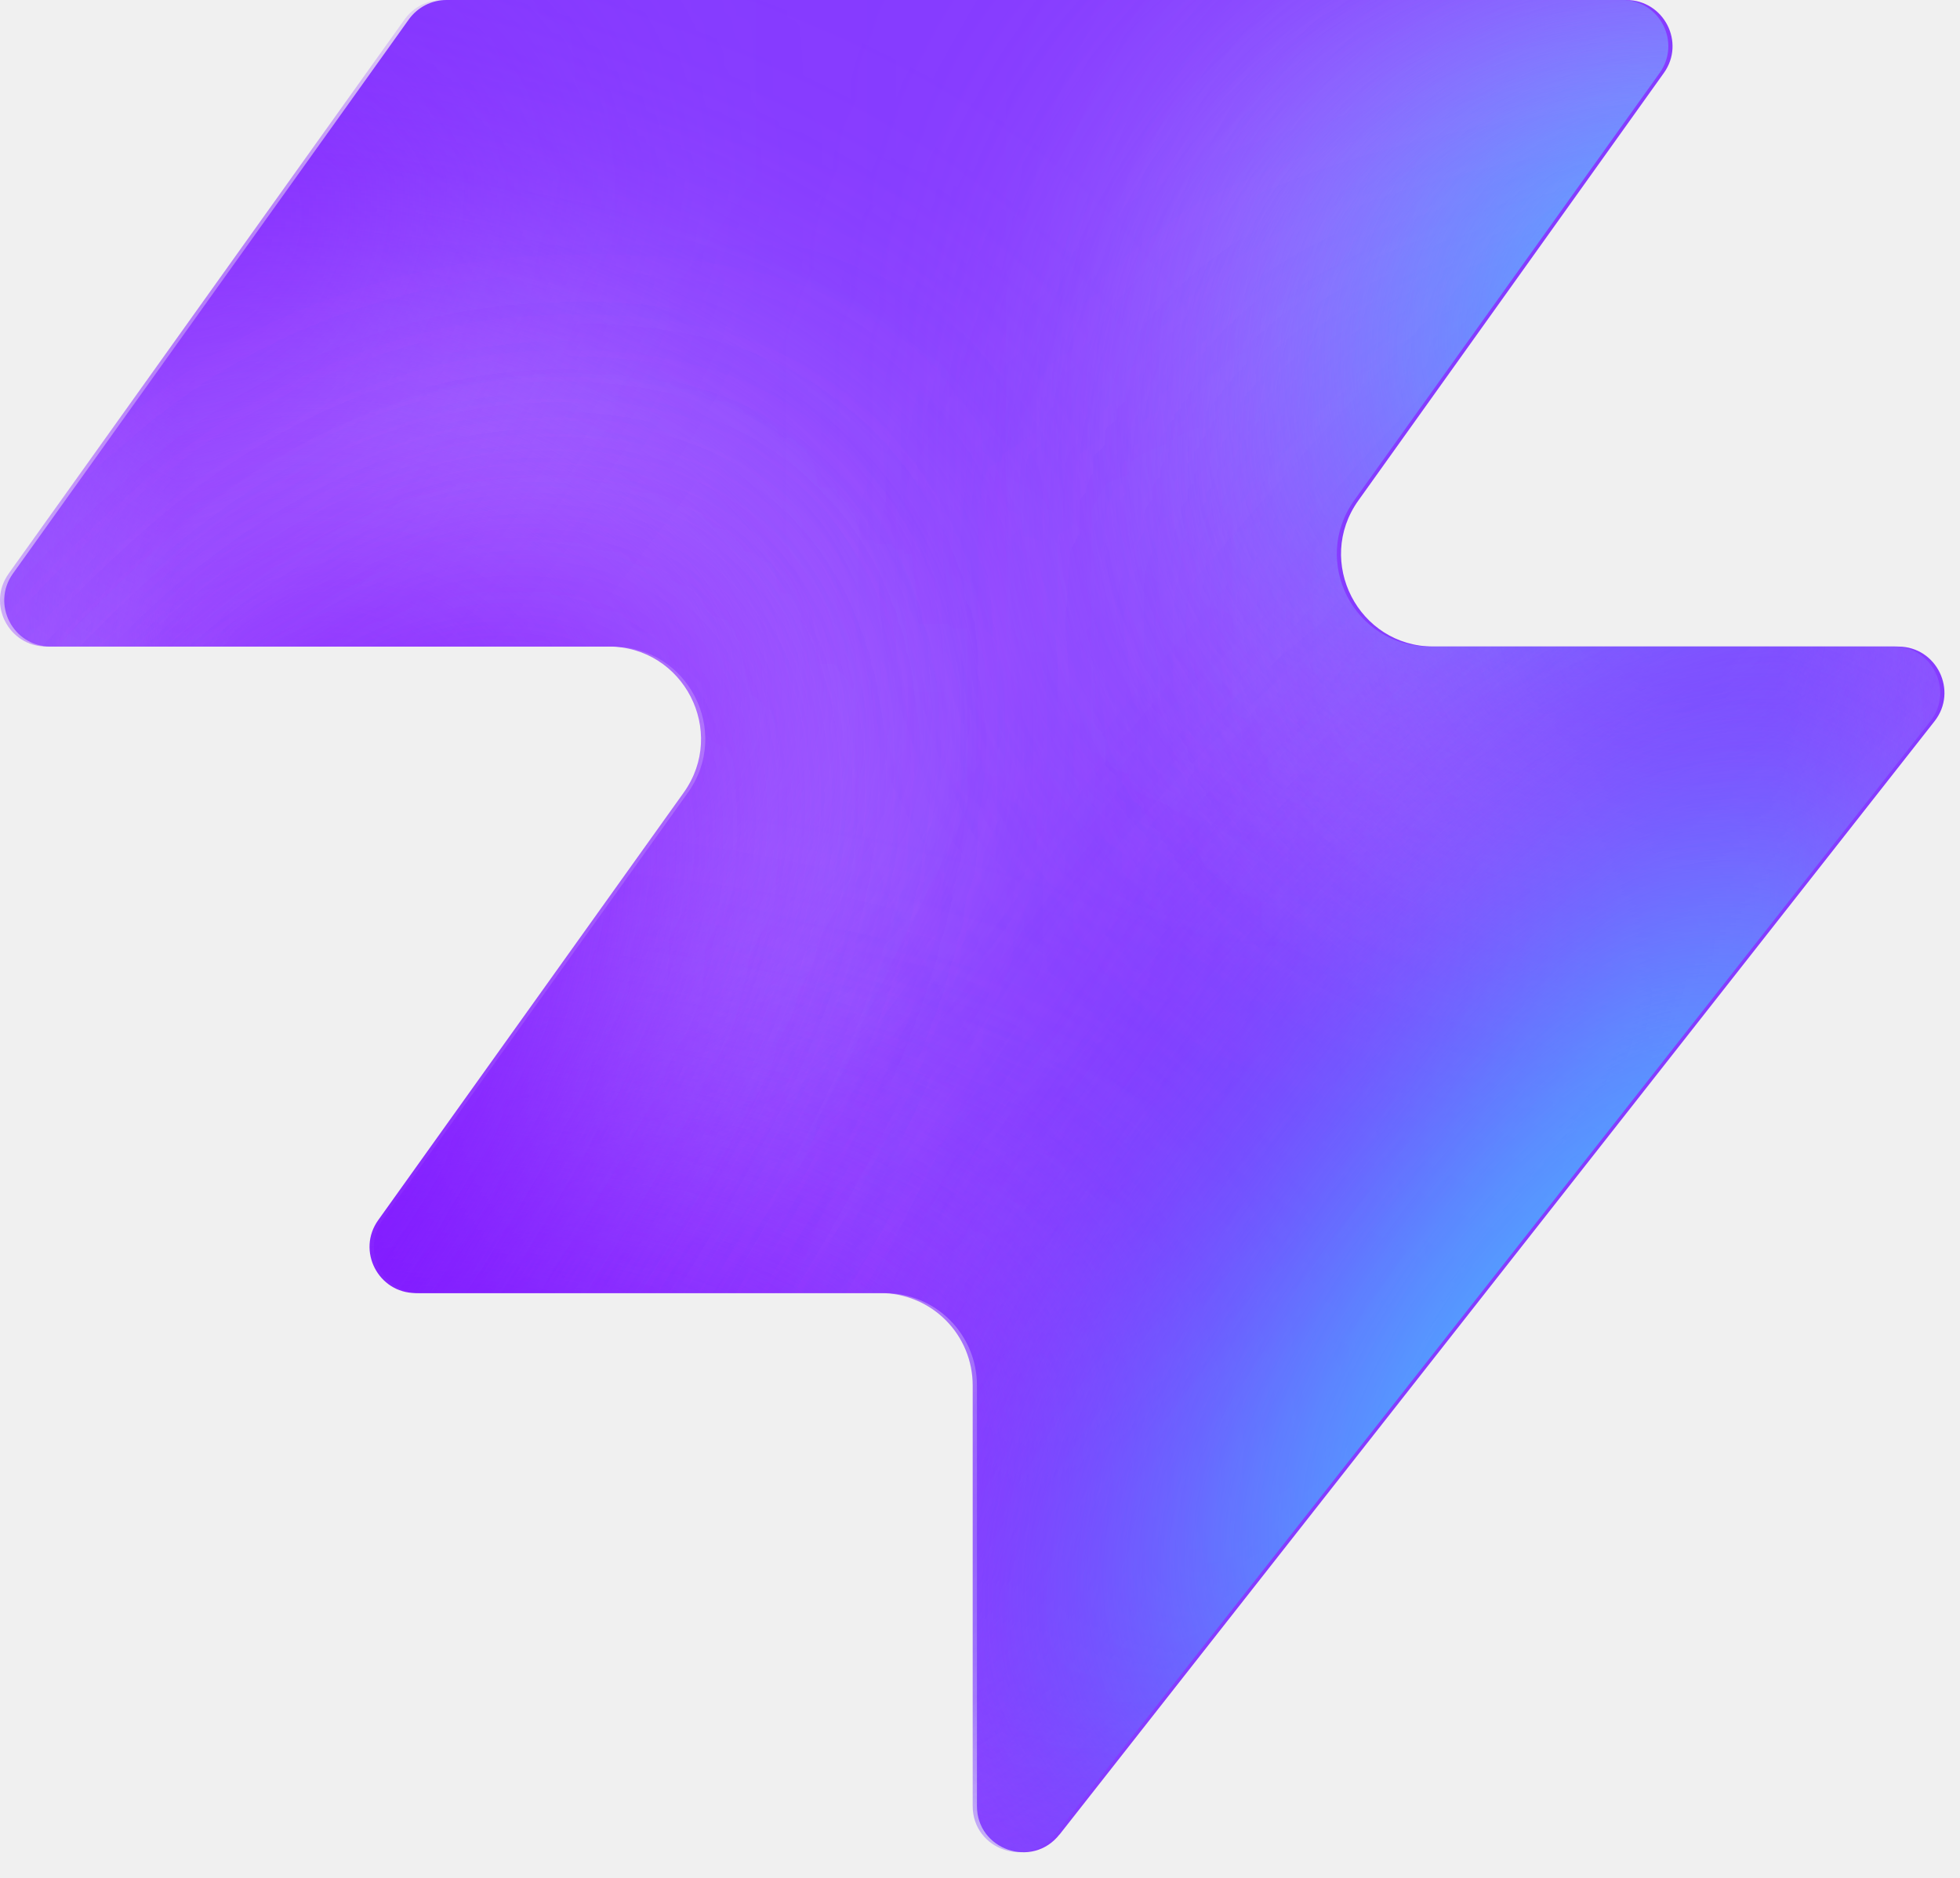
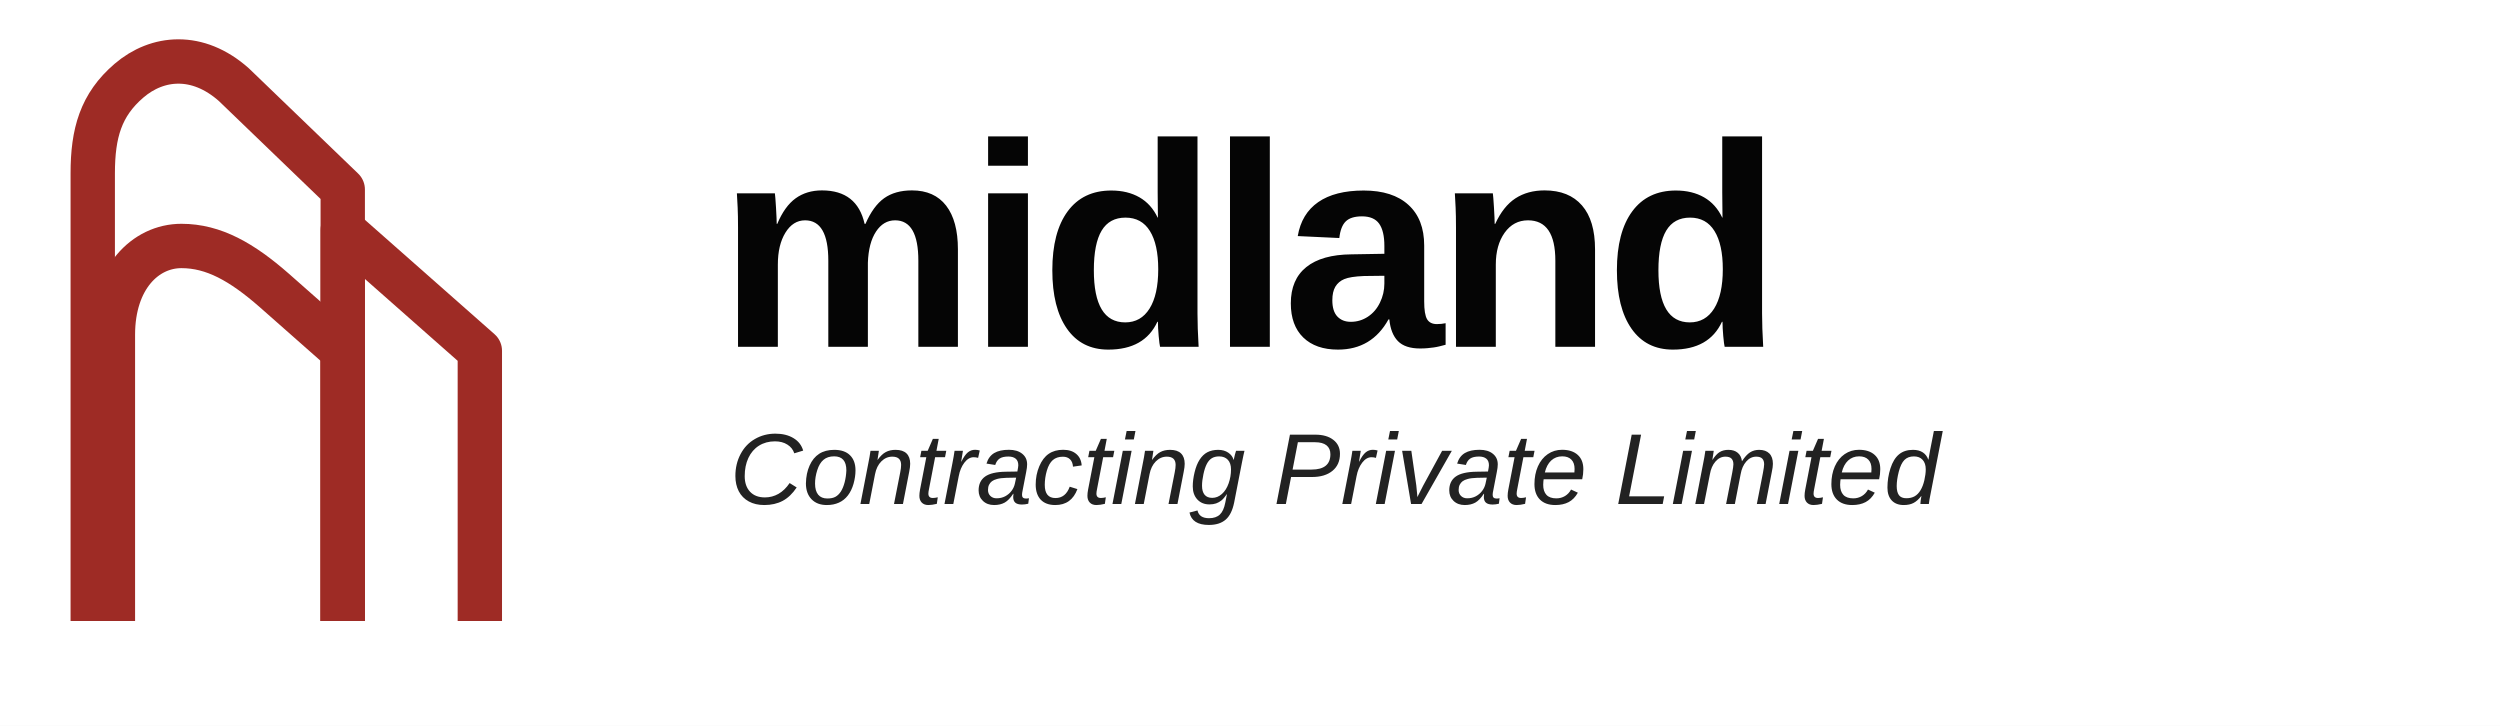
- <svg xmlns="http://www.w3.org/2000/svg" width="48" height="46" fill="none" viewBox="0 0 48 46">
-   <path fill="#863bff" d="M25.946 44.938c-.664.845-2.021.375-2.021-.698V33.937a2.26 2.26 0 0 0-2.262-2.262H10.287c-.92 0-1.456-1.04-.92-1.788l7.48-10.471c1.07-1.497 0-3.578-1.842-3.578H1.237c-.92 0-1.456-1.04-.92-1.788L10.013.474c.214-.297.556-.474.92-.474h28.894c.92 0 1.456 1.04.92 1.788l-7.48 10.471c-1.07 1.498 0 3.579 1.842 3.579h11.377c.943 0 1.473 1.088.89 1.83L25.947 44.94z" style="fill:#863bff;fill:color(display-p3 .525 .23 1);fill-opacity:1" />
-   <mask id="a" width="48" height="46" x="0" y="0" maskUnits="userSpaceOnUse" style="mask-type:alpha">
-     <path fill="#000" d="M25.842 44.938c-.664.844-2.021.375-2.021-.698V33.937a2.26 2.26 0 0 0-2.262-2.262H10.183c-.92 0-1.456-1.04-.92-1.788l7.48-10.471c1.07-1.498 0-3.579-1.842-3.579H1.133c-.92 0-1.456-1.04-.92-1.787L9.91.473c.214-.297.556-.474.92-.474h28.894c.92 0 1.456 1.04.92 1.788l-7.48 10.471c-1.07 1.498 0 3.578 1.842 3.578h11.377c.943 0 1.473 1.088.89 1.832L25.843 44.94z" style="fill:#000;fill-opacity:1" />
-   </mask>
-   <g mask="url(#a)">
-     <g filter="url(#b)">
-       <ellipse cx="5.508" cy="14.704" fill="#ede6ff" rx="5.508" ry="14.704" style="fill:#ede6ff;fill:color(display-p3 .927 .903 1);fill-opacity:1" transform="matrix(.00324 1 1 -.00324 -4.47 31.516)" />
-     </g>
-     <g filter="url(#c)">
-       <ellipse cx="10.399" cy="29.851" fill="#ede6ff" rx="10.399" ry="29.851" style="fill:#ede6ff;fill:color(display-p3 .927 .903 1);fill-opacity:1" transform="matrix(.00324 1 1 -.00324 -39.328 7.883)" />
-     </g>
-     <g filter="url(#d)">
-       <ellipse cx="5.508" cy="30.487" fill="#7e14ff" rx="5.508" ry="30.487" style="fill:#7e14ff;fill:color(display-p3 .492 .077 1);fill-opacity:1" transform="rotate(89.814 -25.913 -14.639)scale(1 -1)" />
-     </g>
-     <g filter="url(#e)">
-       <ellipse cx="5.508" cy="30.599" fill="#7e14ff" rx="5.508" ry="30.599" style="fill:#7e14ff;fill:color(display-p3 .492 .077 1);fill-opacity:1" transform="rotate(89.814 -32.644 -3.334)scale(1 -1)" />
-     </g>
-     <g filter="url(#f)">
-       <ellipse cx="5.508" cy="30.599" fill="#7e14ff" rx="5.508" ry="30.599" style="fill:#7e14ff;fill:color(display-p3 .492 .077 1);fill-opacity:1" transform="matrix(.00324 1 1 -.00324 -34.34 30.47)" />
-     </g>
-     <g filter="url(#g)">
-       <ellipse cx="14.072" cy="22.078" fill="#ede6ff" rx="14.072" ry="22.078" style="fill:#ede6ff;fill:color(display-p3 .927 .903 1);fill-opacity:1" transform="rotate(93.35 24.506 48.493)scale(-1 1)" />
-     </g>
-     <g filter="url(#h)">
-       <ellipse cx="3.47" cy="21.501" fill="#7e14ff" rx="3.47" ry="21.501" style="fill:#7e14ff;fill:color(display-p3 .492 .077 1);fill-opacity:1" transform="rotate(89.009 28.708 47.59)scale(-1 1)" />
-     </g>
-     <g filter="url(#i)">
-       <ellipse cx="3.47" cy="21.501" fill="#7e14ff" rx="3.47" ry="21.501" style="fill:#7e14ff;fill:color(display-p3 .492 .077 1);fill-opacity:1" transform="rotate(89.009 28.708 47.59)scale(-1 1)" />
-     </g>
-     <g filter="url(#j)">
-       <ellipse cx=".387" cy="8.972" fill="#7e14ff" rx="4.407" ry="29.108" style="fill:#7e14ff;fill:color(display-p3 .492 .077 1);fill-opacity:1" transform="rotate(39.51 .387 8.972)" />
-     </g>
-     <g filter="url(#k)">
-       <ellipse cx="47.523" cy="-6.092" fill="#7e14ff" rx="4.407" ry="29.108" style="fill:#7e14ff;fill:color(display-p3 .492 .077 1);fill-opacity:1" transform="rotate(37.892 47.523 -6.092)" />
-     </g>
-     <g filter="url(#l)">
-       <ellipse cx="41.412" cy="6.333" fill="#47bfff" rx="5.971" ry="9.665" style="fill:#47bfff;fill:color(display-p3 .28 .748 1);fill-opacity:1" transform="rotate(37.892 41.412 6.333)" />
-     </g>
-     <g filter="url(#m)">
-       <ellipse cx="-1.879" cy="38.332" fill="#7e14ff" rx="4.407" ry="29.108" style="fill:#7e14ff;fill:color(display-p3 .492 .077 1);fill-opacity:1" transform="rotate(37.892 -1.88 38.332)" />
-     </g>
-     <g filter="url(#n)">
-       <ellipse cx="-1.879" cy="38.332" fill="#7e14ff" rx="4.407" ry="29.108" style="fill:#7e14ff;fill:color(display-p3 .492 .077 1);fill-opacity:1" transform="rotate(37.892 -1.88 38.332)" />
-     </g>
-     <g filter="url(#o)">
-       <ellipse cx="35.651" cy="29.907" fill="#7e14ff" rx="4.407" ry="29.108" style="fill:#7e14ff;fill:color(display-p3 .492 .077 1);fill-opacity:1" transform="rotate(37.892 35.651 29.907)" />
-     </g>
-     <g filter="url(#p)">
-       <ellipse cx="38.418" cy="32.4" fill="#47bfff" rx="5.971" ry="15.297" style="fill:#47bfff;fill:color(display-p3 .28 .748 1);fill-opacity:1" transform="rotate(37.892 38.418 32.4)" />
-     </g>
+ <svg xmlns="http://www.w3.org/2000/svg" viewBox="0 0 620 180" role="img" aria-labelledby="title desc">
+   <rect width="620" height="180" fill="#fff" />
+   <g fill="none" stroke="#9e2b25" stroke-width="11" stroke-linejoin="round">
+     <path d="M28 154V83c0-14 8-22 17-22 8 0 15 4 23 11l17 15v67" />
+     <path d="M85 154V47L58 21C49 13 39 14 32 20 25 26 23 33 23 43v111" />
+     <path d="M85 154V57l34 30v67" />
  </g>
-   <defs>
-     <filter id="b" width="60.045" height="41.654" x="-19.77" y="16.149" color-interpolation-filters="sRGB" filterUnits="userSpaceOnUse">
-       <feFlood flood-opacity="0" result="BackgroundImageFix" />
-       <feBlend in="SourceGraphic" in2="BackgroundImageFix" result="shape" />
-       <feGaussianBlur result="effect1_foregroundBlur_2002_17158" stdDeviation="7.659" />
-     </filter>
-     <filter id="c" width="90.34" height="51.437" x="-54.613" y="-7.533" color-interpolation-filters="sRGB" filterUnits="userSpaceOnUse">
-       <feFlood flood-opacity="0" result="BackgroundImageFix" />
-       <feBlend in="SourceGraphic" in2="BackgroundImageFix" result="shape" />
-       <feGaussianBlur result="effect1_foregroundBlur_2002_17158" stdDeviation="7.659" />
-     </filter>
-     <filter id="d" width="79.355" height="29.4" x="-49.64" y="2.03" color-interpolation-filters="sRGB" filterUnits="userSpaceOnUse">
-       <feFlood flood-opacity="0" result="BackgroundImageFix" />
-       <feBlend in="SourceGraphic" in2="BackgroundImageFix" result="shape" />
-       <feGaussianBlur result="effect1_foregroundBlur_2002_17158" stdDeviation="4.596" />
-     </filter>
-     <filter id="e" width="79.579" height="29.4" x="-45.045" y="20.029" color-interpolation-filters="sRGB" filterUnits="userSpaceOnUse">
-       <feFlood flood-opacity="0" result="BackgroundImageFix" />
-       <feBlend in="SourceGraphic" in2="BackgroundImageFix" result="shape" />
-       <feGaussianBlur result="effect1_foregroundBlur_2002_17158" stdDeviation="4.596" />
-     </filter>
-     <filter id="f" width="79.579" height="29.4" x="-43.513" y="21.178" color-interpolation-filters="sRGB" filterUnits="userSpaceOnUse">
-       <feFlood flood-opacity="0" result="BackgroundImageFix" />
-       <feBlend in="SourceGraphic" in2="BackgroundImageFix" result="shape" />
-       <feGaussianBlur result="effect1_foregroundBlur_2002_17158" stdDeviation="4.596" />
-     </filter>
-     <filter id="g" width="74.749" height="58.852" x="15.756" y="-17.901" color-interpolation-filters="sRGB" filterUnits="userSpaceOnUse">
-       <feFlood flood-opacity="0" result="BackgroundImageFix" />
-       <feBlend in="SourceGraphic" in2="BackgroundImageFix" result="shape" />
-       <feGaussianBlur result="effect1_foregroundBlur_2002_17158" stdDeviation="7.659" />
-     </filter>
-     <filter id="h" width="61.377" height="25.362" x="23.548" y="2.284" color-interpolation-filters="sRGB" filterUnits="userSpaceOnUse">
-       <feFlood flood-opacity="0" result="BackgroundImageFix" />
-       <feBlend in="SourceGraphic" in2="BackgroundImageFix" result="shape" />
-       <feGaussianBlur result="effect1_foregroundBlur_2002_17158" stdDeviation="4.596" />
-     </filter>
-     <filter id="i" width="61.377" height="25.362" x="23.548" y="2.284" color-interpolation-filters="sRGB" filterUnits="userSpaceOnUse">
-       <feFlood flood-opacity="0" result="BackgroundImageFix" />
-       <feBlend in="SourceGraphic" in2="BackgroundImageFix" result="shape" />
-       <feGaussianBlur result="effect1_foregroundBlur_2002_17158" stdDeviation="4.596" />
-     </filter>
-     <filter id="j" width="56.045" height="63.649" x="-27.636" y="-22.853" color-interpolation-filters="sRGB" filterUnits="userSpaceOnUse">
-       <feFlood flood-opacity="0" result="BackgroundImageFix" />
-       <feBlend in="SourceGraphic" in2="BackgroundImageFix" result="shape" />
-       <feGaussianBlur result="effect1_foregroundBlur_2002_17158" stdDeviation="4.596" />
-     </filter>
-     <filter id="k" width="54.814" height="64.646" x="20.116" y="-38.415" color-interpolation-filters="sRGB" filterUnits="userSpaceOnUse">
-       <feFlood flood-opacity="0" result="BackgroundImageFix" />
-       <feBlend in="SourceGraphic" in2="BackgroundImageFix" result="shape" />
-       <feGaussianBlur result="effect1_foregroundBlur_2002_17158" stdDeviation="4.596" />
-     </filter>
-     <filter id="l" width="33.541" height="35.313" x="24.641" y="-11.323" color-interpolation-filters="sRGB" filterUnits="userSpaceOnUse">
-       <feFlood flood-opacity="0" result="BackgroundImageFix" />
-       <feBlend in="SourceGraphic" in2="BackgroundImageFix" result="shape" />
-       <feGaussianBlur result="effect1_foregroundBlur_2002_17158" stdDeviation="4.596" />
-     </filter>
-     <filter id="m" width="54.814" height="64.646" x="-29.286" y="6.009" color-interpolation-filters="sRGB" filterUnits="userSpaceOnUse">
-       <feFlood flood-opacity="0" result="BackgroundImageFix" />
-       <feBlend in="SourceGraphic" in2="BackgroundImageFix" result="shape" />
-       <feGaussianBlur result="effect1_foregroundBlur_2002_17158" stdDeviation="4.596" />
-     </filter>
-     <filter id="n" width="54.814" height="64.646" x="-29.286" y="6.009" color-interpolation-filters="sRGB" filterUnits="userSpaceOnUse">
-       <feFlood flood-opacity="0" result="BackgroundImageFix" />
-       <feBlend in="SourceGraphic" in2="BackgroundImageFix" result="shape" />
-       <feGaussianBlur result="effect1_foregroundBlur_2002_17158" stdDeviation="4.596" />
-     </filter>
-     <filter id="o" width="54.814" height="64.646" x="8.244" y="-2.416" color-interpolation-filters="sRGB" filterUnits="userSpaceOnUse">
-       <feFlood flood-opacity="0" result="BackgroundImageFix" />
-       <feBlend in="SourceGraphic" in2="BackgroundImageFix" result="shape" />
-       <feGaussianBlur result="effect1_foregroundBlur_2002_17158" stdDeviation="4.596" />
-     </filter>
-     <filter id="p" width="39.409" height="43.623" x="18.713" y="10.588" color-interpolation-filters="sRGB" filterUnits="userSpaceOnUse">
-       <feFlood flood-opacity="0" result="BackgroundImageFix" />
-       <feBlend in="SourceGraphic" in2="BackgroundImageFix" result="shape" />
-       <feGaussianBlur result="effect1_foregroundBlur_2002_17158" stdDeviation="4.596" />
-     </filter>
-   </defs>
+   <text x="178" y="86" font-family="Arial, Helvetica, sans-serif" font-size="72" font-weight="700" fill="#050505" letter-spacing="-2">midland</text>
+   <text x="181" y="125" font-family="Arial, Helvetica, sans-serif" font-size="25" font-style="italic" fill="#222">Contracting Private Limited</text>
</svg>
